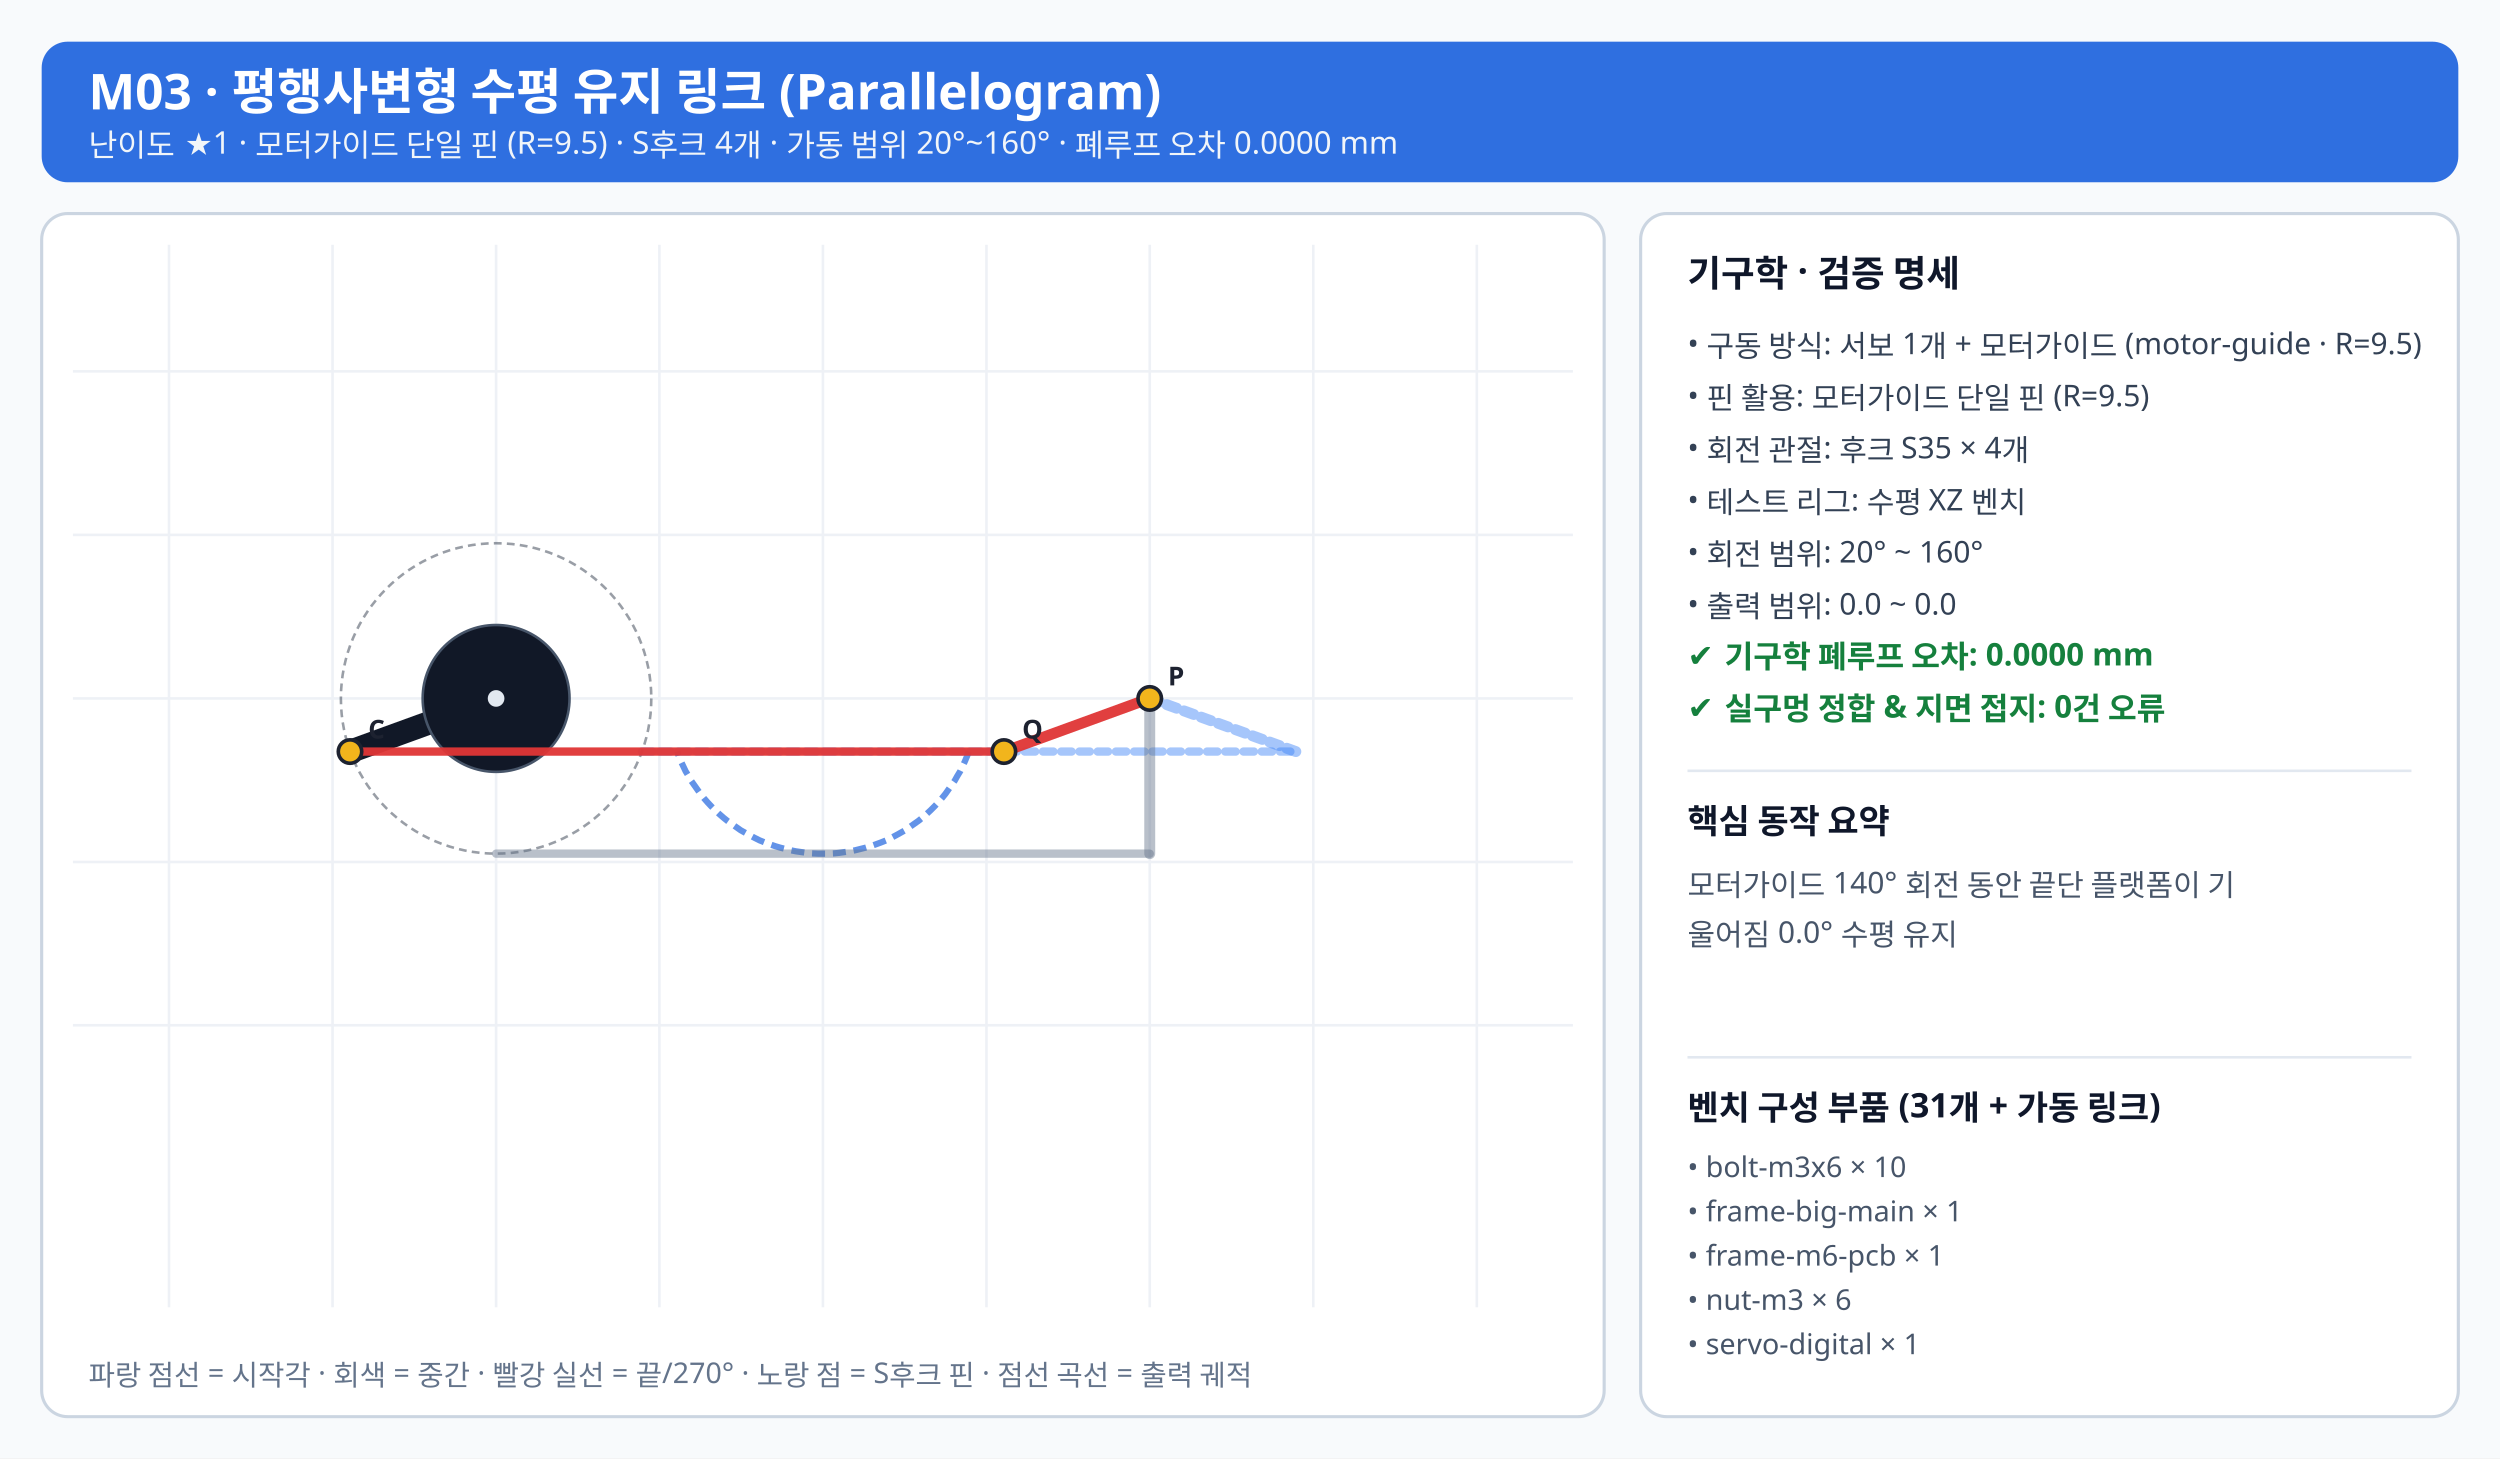
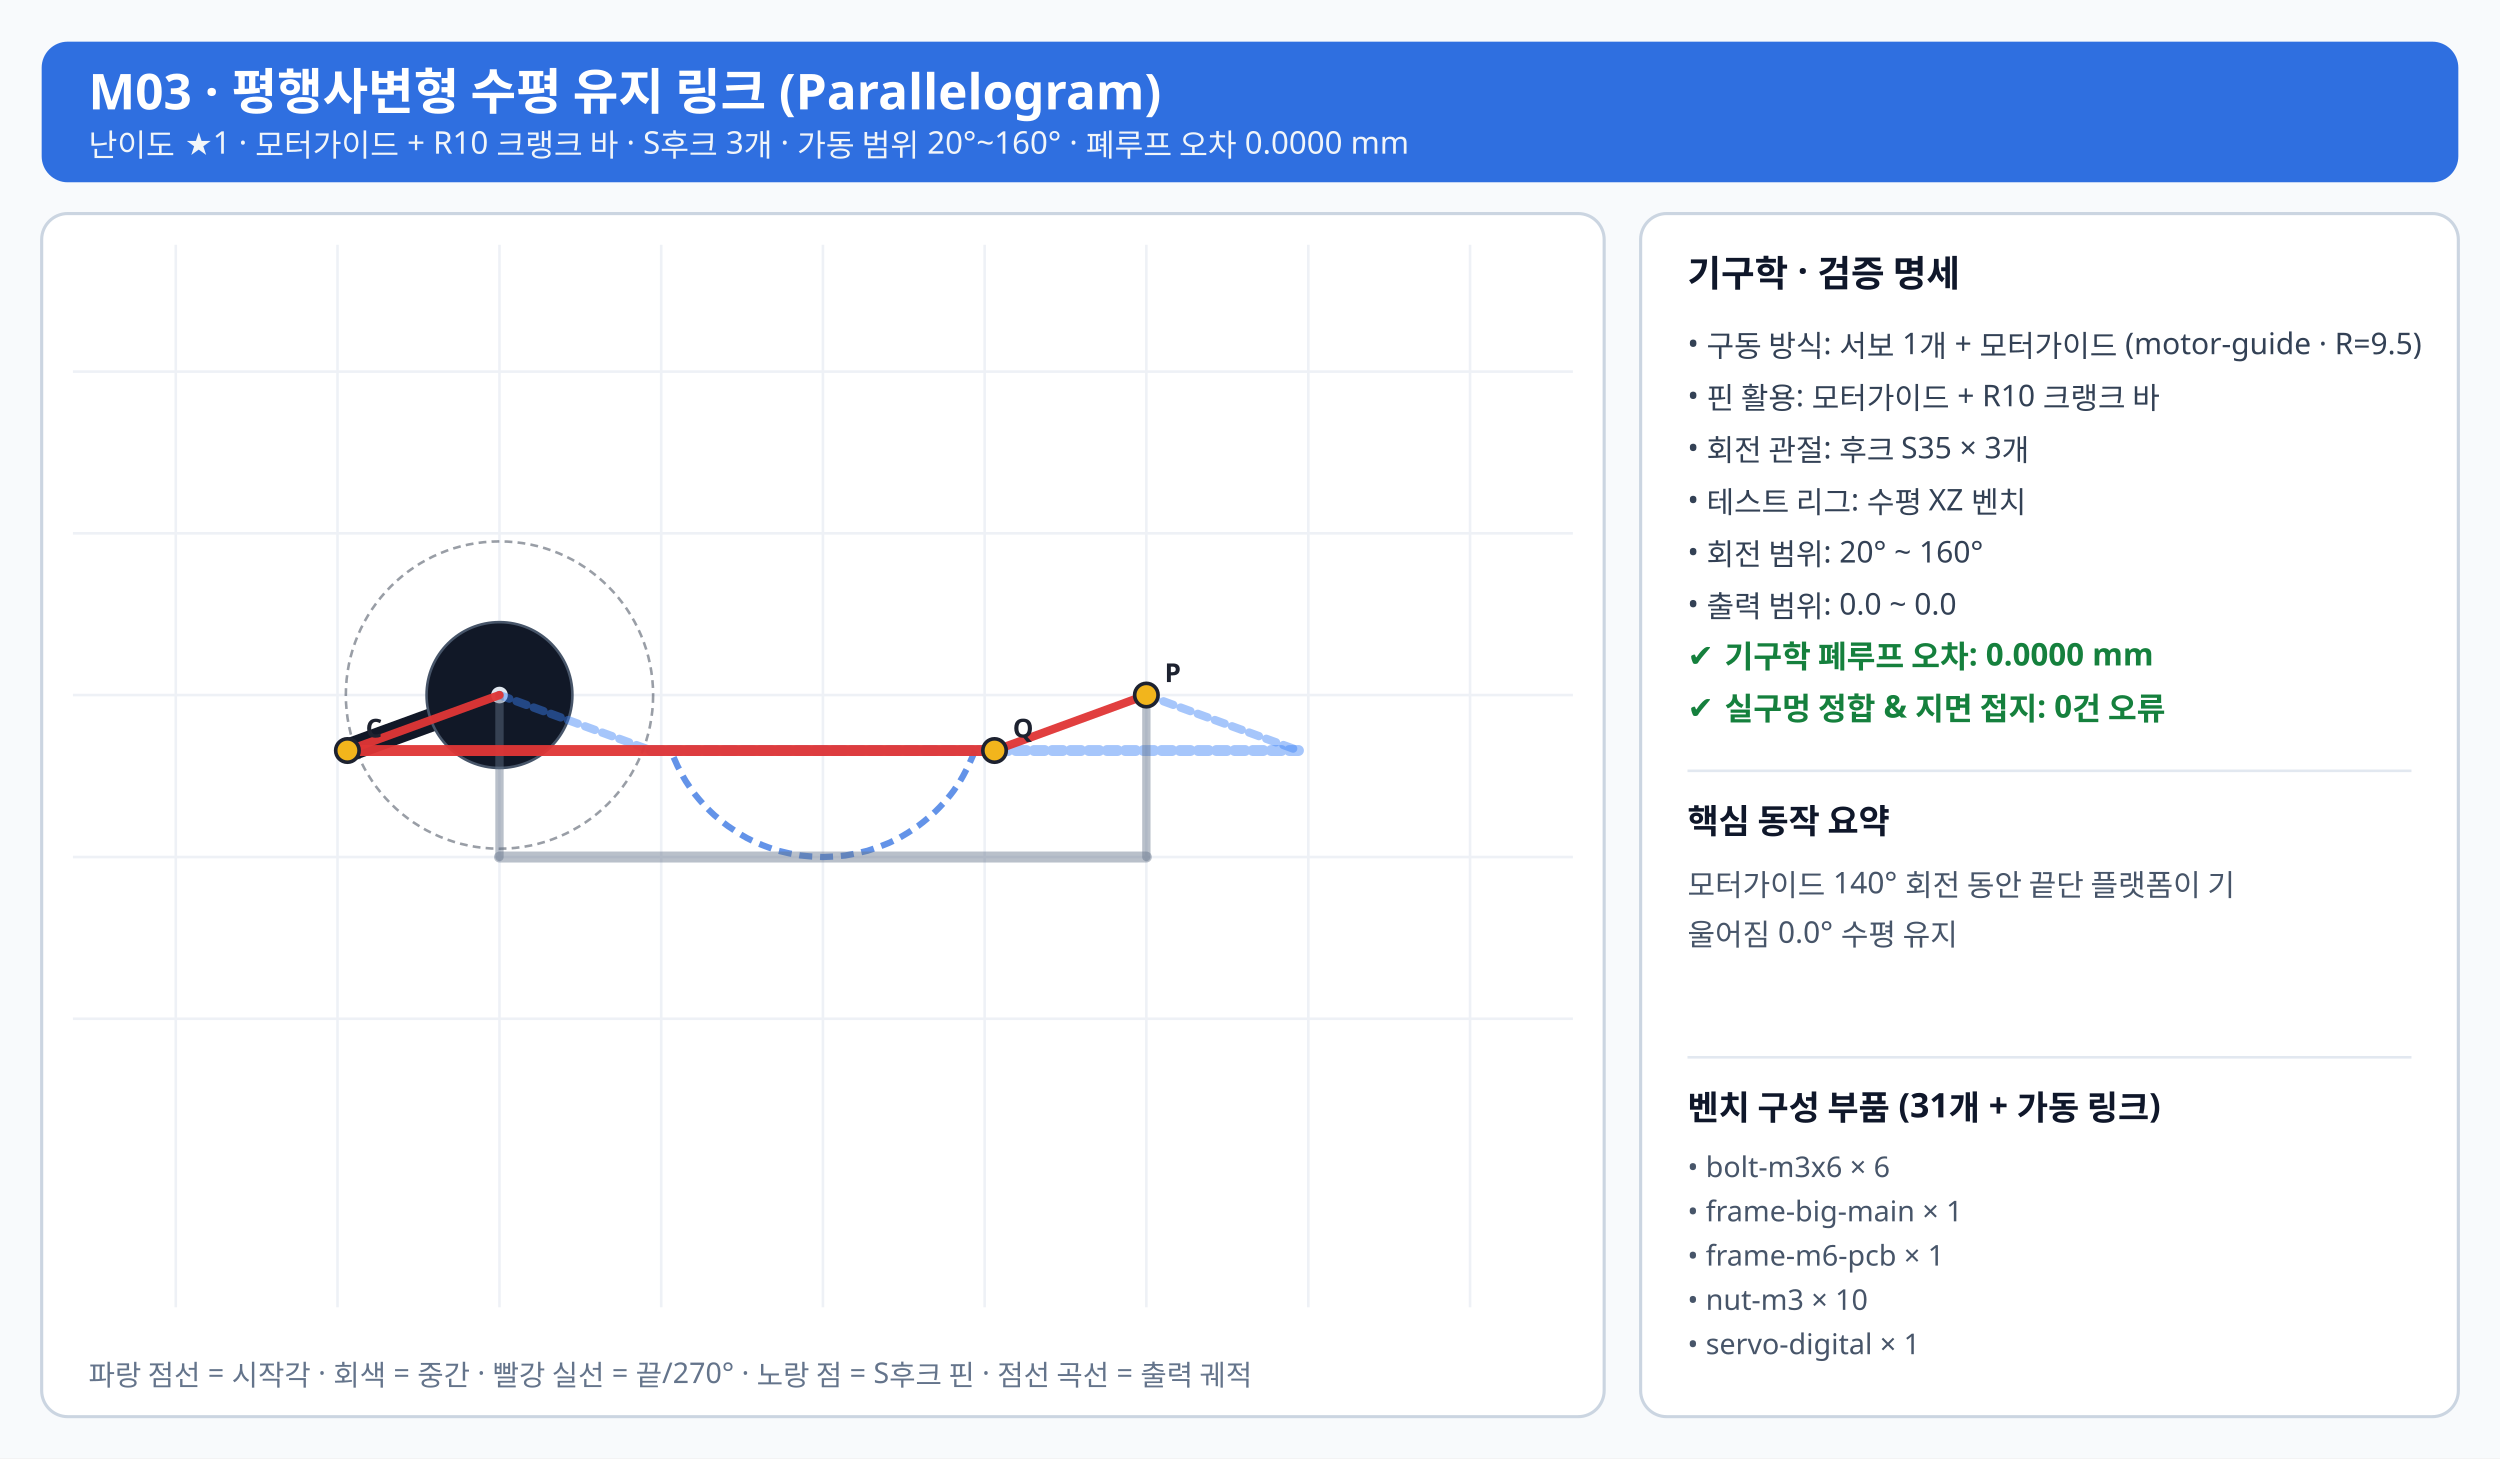
<svg xmlns="http://www.w3.org/2000/svg" viewBox="0 0 960 560" font-family="Pretendard,Apple SD Gothic Neo,sans-serif">
  <rect width="960" height="560" fill="#f8fafc" />
  <rect x="16" y="16" width="928" height="54" rx="10" fill="#2f6fe0" />
  <text x="34" y="42" fill="#fff" font-size="19" font-weight="800">M03 · 평행사변형 수평 유지 링크 (Parallelogram)</text>
-   <text x="34" y="60" fill="#f1f5f9" font-size="12">난이도 ★1 · 모터가이드 단일 핀 (R=9.5) · S후크 4개 · 가동 범위 20°~160° · 폐루프 오차 0.0000 mm</text>
+   <text x="34" y="60" fill="#f1f5f9" font-size="12">난이도 ★1 · 모터가이드 + R10 크랭크 바 · S후크 3개 · 가동 범위 20°~160° · 폐루프 오차 0.0000 mm</text>
  <rect x="16" y="82" width="600" height="462" rx="10" fill="#fff" stroke="#cbd5e1" stroke-width="1.2" />
-   <line x1="64.9" y1="94" x2="64.9" y2="502" stroke="#eef1f6" stroke-width="1" />
-   <line x1="127.7" y1="94" x2="127.7" y2="502" stroke="#eef1f6" stroke-width="1" />
-   <line x1="190.5" y1="94" x2="190.5" y2="502" stroke="#eef1f6" stroke-width="1" />
-   <line x1="253.2" y1="94" x2="253.2" y2="502" stroke="#eef1f6" stroke-width="1" />
+   <line x1="67.5" y1="94" x2="67.5" y2="502" stroke="#eef1f6" stroke-width="1" />
+   <line x1="129.6" y1="94" x2="129.6" y2="502" stroke="#eef1f6" stroke-width="1" />
+   <line x1="191.8" y1="94" x2="191.8" y2="502" stroke="#eef1f6" stroke-width="1" />
+   <line x1="253.9" y1="94" x2="253.9" y2="502" stroke="#eef1f6" stroke-width="1" />
  <line x1="316.0" y1="94" x2="316.0" y2="502" stroke="#eef1f6" stroke-width="1" />
-   <line x1="378.8" y1="94" x2="378.8" y2="502" stroke="#eef1f6" stroke-width="1" />
-   <line x1="441.5" y1="94" x2="441.5" y2="502" stroke="#eef1f6" stroke-width="1" />
-   <line x1="504.3" y1="94" x2="504.3" y2="502" stroke="#eef1f6" stroke-width="1" />
-   <line x1="567.1" y1="94" x2="567.1" y2="502" stroke="#eef1f6" stroke-width="1" />
-   <line x1="28" y1="142.6" x2="604" y2="142.6" stroke="#eef1f6" stroke-width="1" />
-   <line x1="28" y1="205.4" x2="604" y2="205.4" stroke="#eef1f6" stroke-width="1" />
-   <line x1="28" y1="268.2" x2="604" y2="268.2" stroke="#eef1f6" stroke-width="1" />
-   <line x1="28" y1="331.0" x2="604" y2="331.0" stroke="#eef1f6" stroke-width="1" />
-   <line x1="28" y1="393.7" x2="604" y2="393.7" stroke="#eef1f6" stroke-width="1" />
-   <circle cx="190.5" cy="268.2" r="59.6" fill="none" stroke="#1e293b" stroke-width="1" stroke-opacity="0.45" stroke-dasharray="3 2" />
-   <line x1="190.5" y1="268.2" x2="134.4" y2="288.6" stroke="#111827" stroke-width="9.0" stroke-linecap="round" />
-   <circle cx="190.5" cy="268.2" r="28.2" fill="#111827" stroke="#475569" stroke-width="1" />
-   <circle cx="190.5" cy="268.2" r="3.2" fill="#e2e8f0" />
-   <polyline points="372.0,288.6 371.3,290.5 370.5,292.4 369.6,294.3 368.7,296.2 367.6,298.0 366.6,299.8 365.4,301.5 364.2,303.2 363.0,304.9 361.7,306.5 360.3,308.1 358.9,309.6 357.4,311.1 355.9,312.5 354.3,313.9 352.7,315.2 351.0,316.4 349.3,317.6 347.6,318.8 345.8,319.8 344.0,320.8 342.1,321.8 340.3,322.7 338.3,323.5 336.4,324.2 334.4,324.9 332.4,325.5 330.4,326.0 328.4,326.5 326.4,326.9 324.3,327.2 322.2,327.5 320.2,327.7 318.1,327.8 316.0,327.8 313.9,327.8 311.8,327.7 309.8,327.5 307.7,327.2 305.6,326.9 303.6,326.5 301.6,326.0 299.6,325.5 297.6,324.9 295.6,324.2 293.7,323.5 291.7,322.7 289.9,321.8 288.0,320.8 286.2,319.8 284.4,318.8 282.7,317.6 281.0,316.4 279.3,315.2 277.7,313.9 276.1,312.5 274.6,311.1 273.1,309.6 271.7,308.1 270.3,306.5 269.0,304.9 267.8,303.2 266.6,301.5 265.4,299.8 264.4,298.0 263.3,296.2 262.4,294.3 261.5,292.4 260.7,290.5 260.0,288.6" fill="none" stroke="#2f6fe0" stroke-width="2.4" stroke-opacity="0.75" stroke-dasharray="5 3" />
-   <line x1="246.5" y1="288.6" x2="497.6" y2="288.6" stroke="#3b82f6" stroke-width="3.2" stroke-linecap="round" stroke-opacity="0.45" stroke-dasharray="4 3" />
-   <line x1="441.5" y1="268.2" x2="497.6" y2="288.6" stroke="#3b82f6" stroke-width="4.2" stroke-linecap="round" stroke-opacity="0.45" stroke-dasharray="4 3" />
-   <line x1="190.5" y1="327.8" x2="441.5" y2="327.8" stroke="#64748b" stroke-width="3.2" stroke-linecap="round" stroke-opacity="0.45" />
-   <line x1="441.5" y1="268.2" x2="441.5" y2="327.8" stroke="#64748b" stroke-width="4.2" stroke-linecap="round" stroke-opacity="0.45" />
-   <line x1="134.4" y1="288.6" x2="385.5" y2="288.6" stroke="#e03636" stroke-width="3.2" stroke-linecap="round" stroke-opacity="0.95" />
-   <line x1="441.5" y1="268.2" x2="385.5" y2="288.6" stroke="#e03636" stroke-width="4.2" stroke-linecap="round" stroke-opacity="0.95" />
-   <circle cx="134.4" cy="288.6" r="4.5" fill="#f2b51c" stroke="#1d2230" stroke-width="1.4" />
-   <text x="141.4" y="283.6" font-size="10" font-weight="700" fill="#1d2230">C</text>
-   <circle cx="385.5" cy="288.6" r="4.5" fill="#f2b51c" stroke="#1d2230" stroke-width="1.4" />
-   <text x="392.5" y="283.6" font-size="10" font-weight="700" fill="#1d2230">Q</text>
-   <circle cx="441.5" cy="268.2" r="4.5" fill="#f2b51c" stroke="#1d2230" stroke-width="1.4" />
-   <text x="448.5" y="263.2" font-size="10" font-weight="700" fill="#1d2230">P</text>
+   <line x1="378.1" y1="94" x2="378.1" y2="502" stroke="#eef1f6" stroke-width="1" />
+   <line x1="440.2" y1="94" x2="440.2" y2="502" stroke="#eef1f6" stroke-width="1" />
+   <line x1="502.4" y1="94" x2="502.4" y2="502" stroke="#eef1f6" stroke-width="1" />
+   <line x1="564.5" y1="94" x2="564.5" y2="502" stroke="#eef1f6" stroke-width="1" />
+   <line x1="28" y1="142.7" x2="604" y2="142.7" stroke="#eef1f6" stroke-width="1" />
+   <line x1="28" y1="204.8" x2="604" y2="204.8" stroke="#eef1f6" stroke-width="1" />
+   <line x1="28" y1="266.9" x2="604" y2="266.9" stroke="#eef1f6" stroke-width="1" />
+   <line x1="28" y1="329.1" x2="604" y2="329.1" stroke="#eef1f6" stroke-width="1" />
+   <line x1="28" y1="391.2" x2="604" y2="391.2" stroke="#eef1f6" stroke-width="1" />
+   <circle cx="191.8" cy="266.9" r="59.0" fill="none" stroke="#1e293b" stroke-width="1" stroke-opacity="0.45" stroke-dasharray="3 2" />
+   <line x1="191.8" y1="266.9" x2="133.4" y2="288.2" stroke="#111827" stroke-width="9.0" stroke-linecap="round" />
+   <circle cx="191.8" cy="266.9" r="28.0" fill="#111827" stroke="#475569" stroke-width="1" />
+   <circle cx="191.8" cy="266.9" r="3.2" fill="#e2e8f0" />
+   <polyline points="374.4,288.2 373.6,290.2 372.7,292.2 371.8,294.2 370.8,296.1 369.8,298.0 368.7,299.9 367.5,301.7 366.3,303.5 365.0,305.2 363.6,306.9 362.2,308.5 360.7,310.1 359.2,311.6 357.6,313.1 355.9,314.5 354.2,315.9 352.5,317.2 350.7,318.4 348.9,319.6 347.1,320.7 345.2,321.8 343.2,322.8 341.3,323.7 339.3,324.5 337.2,325.3 335.2,326.0 333.1,326.7 331.0,327.2 328.9,327.7 326.8,328.1 324.6,328.5 322.5,328.7 320.3,328.9 318.2,329.0 316.0,329.1 313.8,329.0 311.7,328.9 309.5,328.7 307.4,328.5 305.2,328.1 303.1,327.7 301.0,327.2 298.9,326.7 296.8,326.0 294.8,325.3 292.7,324.5 290.7,323.7 288.8,322.8 286.8,321.8 284.9,320.7 283.1,319.6 281.3,318.4 279.5,317.2 277.8,315.9 276.1,314.5 274.4,313.1 272.8,311.6 271.3,310.1 269.8,308.5 268.4,306.9 267.0,305.2 265.7,303.5 264.5,301.7 263.3,299.9 262.2,298.0 261.2,296.1 260.2,294.2 259.3,292.2 258.4,290.2 257.6,288.2" fill="none" stroke="#2f6fe0" stroke-width="2.4" stroke-opacity="0.75" stroke-dasharray="5 3" />
+   <line x1="191.8" y1="266.9" x2="250.1" y2="288.2" stroke="#3b82f6" stroke-width="3.2" stroke-linecap="round" stroke-opacity="0.45" stroke-dasharray="4 3" />
+   <line x1="440.2" y1="266.9" x2="498.6" y2="288.2" stroke="#3b82f6" stroke-width="3.2" stroke-linecap="round" stroke-opacity="0.45" stroke-dasharray="4 3" />
+   <line x1="250.1" y1="288.2" x2="498.6" y2="288.2" stroke="#3b82f6" stroke-width="4.2" stroke-linecap="round" stroke-opacity="0.45" stroke-dasharray="4 3" />
+   <line x1="191.8" y1="266.9" x2="191.8" y2="329.1" stroke="#64748b" stroke-width="3.2" stroke-linecap="round" stroke-opacity="0.45" />
+   <line x1="440.2" y1="266.9" x2="440.2" y2="329.1" stroke="#64748b" stroke-width="3.2" stroke-linecap="round" stroke-opacity="0.45" />
+   <line x1="191.8" y1="329.1" x2="440.2" y2="329.1" stroke="#64748b" stroke-width="4.2" stroke-linecap="round" stroke-opacity="0.45" />
+   <line x1="191.8" y1="266.9" x2="133.4" y2="288.2" stroke="#e03636" stroke-width="3.2" stroke-linecap="round" stroke-opacity="0.95" />
+   <line x1="440.2" y1="266.9" x2="381.9" y2="288.2" stroke="#e03636" stroke-width="3.2" stroke-linecap="round" stroke-opacity="0.95" />
+   <line x1="133.4" y1="288.2" x2="381.9" y2="288.2" stroke="#e03636" stroke-width="4.2" stroke-linecap="round" stroke-opacity="0.95" />
+   <circle cx="133.4" cy="288.2" r="4.5" fill="#f2b51c" stroke="#1d2230" stroke-width="1.4" />
+   <text x="140.4" y="283.2" font-size="10" font-weight="700" fill="#1d2230">C</text>
+   <circle cx="381.9" cy="288.2" r="4.5" fill="#f2b51c" stroke="#1d2230" stroke-width="1.4" />
+   <text x="388.9" y="283.2" font-size="10" font-weight="700" fill="#1d2230">Q</text>
+   <circle cx="440.2" cy="266.9" r="4.5" fill="#f2b51c" stroke="#1d2230" stroke-width="1.4" />
+   <text x="447.2" y="261.9" font-size="10" font-weight="700" fill="#1d2230">P</text>
  <text x="34" y="532" fill="#64748b" font-size="11">파랑 점선 = 시작각 · 회색 = 중간 · 빨강 실선 = 끝/270° · 노랑 점 = S후크 핀 · 점선 곡선 = 출력 궤적</text>
  <rect x="630" y="82" width="314" height="462" rx="10" fill="#fff" stroke="#cbd5e1" stroke-width="1.2" />
  <text x="648" y="110" fill="#0f172a" font-size="14" font-weight="800">기구학 · 검증 명세</text>
  <text x="648" y="136" fill="#334155" font-size="11.5">• 구동 방식: 서보 1개 + 모터가이드 (motor-guide · R=9.5)</text>
-   <text x="648" y="156" fill="#334155" font-size="11.5">• 핀 활용: 모터가이드 단일 핀 (R=9.5)</text>
-   <text x="648" y="176" fill="#334155" font-size="11.5">• 회전 관절: 후크 S35 × 4개</text>
+   <text x="648" y="156" fill="#334155" font-size="11.5">• 핀 활용: 모터가이드 + R10 크랭크 바</text>
+   <text x="648" y="176" fill="#334155" font-size="11.5">• 회전 관절: 후크 S35 × 3개</text>
  <text x="648" y="196" fill="#334155" font-size="11.5">• 테스트 리그: 수평 XZ 벤치</text>
  <text x="648" y="216" fill="#334155" font-size="11.5">• 회전 범위: 20° ~ 160°</text>
  <text x="648" y="236" fill="#334155" font-size="11.5">• 출력 범위: 0.0 ~ 0.0</text>
  <text x="648" y="256" fill="#15803d" font-size="12" font-weight="800">✔ 기구학 폐루프 오차: 0.0000 mm</text>
  <text x="648" y="276" fill="#15803d" font-size="12" font-weight="800">✔ 실구멍 정합 &amp; 지면 접지: 0건 오류</text>
  <line x1="648" y1="296" x2="926" y2="296" stroke="#e2e8f0" />
  <text x="648" y="320" fill="#0f172a" font-size="13" font-weight="800">핵심 동작 요약</text>
  <text x="648" y="344" fill="#475569" font-size="11.5">모터가이드 140° 회전 동안 끝단 플랫폼이 기</text>
  <text x="648" y="363" fill="#475569" font-size="11.5">울어짐 0.0° 수평 유지</text>
  <line x1="648" y1="406" x2="926" y2="406" stroke="#e2e8f0" />
  <text x="648" y="430" fill="#0f172a" font-size="13" font-weight="800">벤치 구성 부품 (31개 + 가동 링크)</text>
-   <text x="648" y="452" fill="#475569" font-size="11">• bolt-m3x6 × 10</text>
+   <text x="648" y="452" fill="#475569" font-size="11">• bolt-m3x6 × 6</text>
  <text x="648" y="469" fill="#475569" font-size="11">• frame-big-main × 1</text>
  <text x="648" y="486" fill="#475569" font-size="11">• frame-m6-pcb × 1</text>
-   <text x="648" y="503" fill="#475569" font-size="11">• nut-m3 × 6</text>
+   <text x="648" y="503" fill="#475569" font-size="11">• nut-m3 × 10</text>
  <text x="648" y="520" fill="#475569" font-size="11">• servo-digital × 1</text>
</svg>
